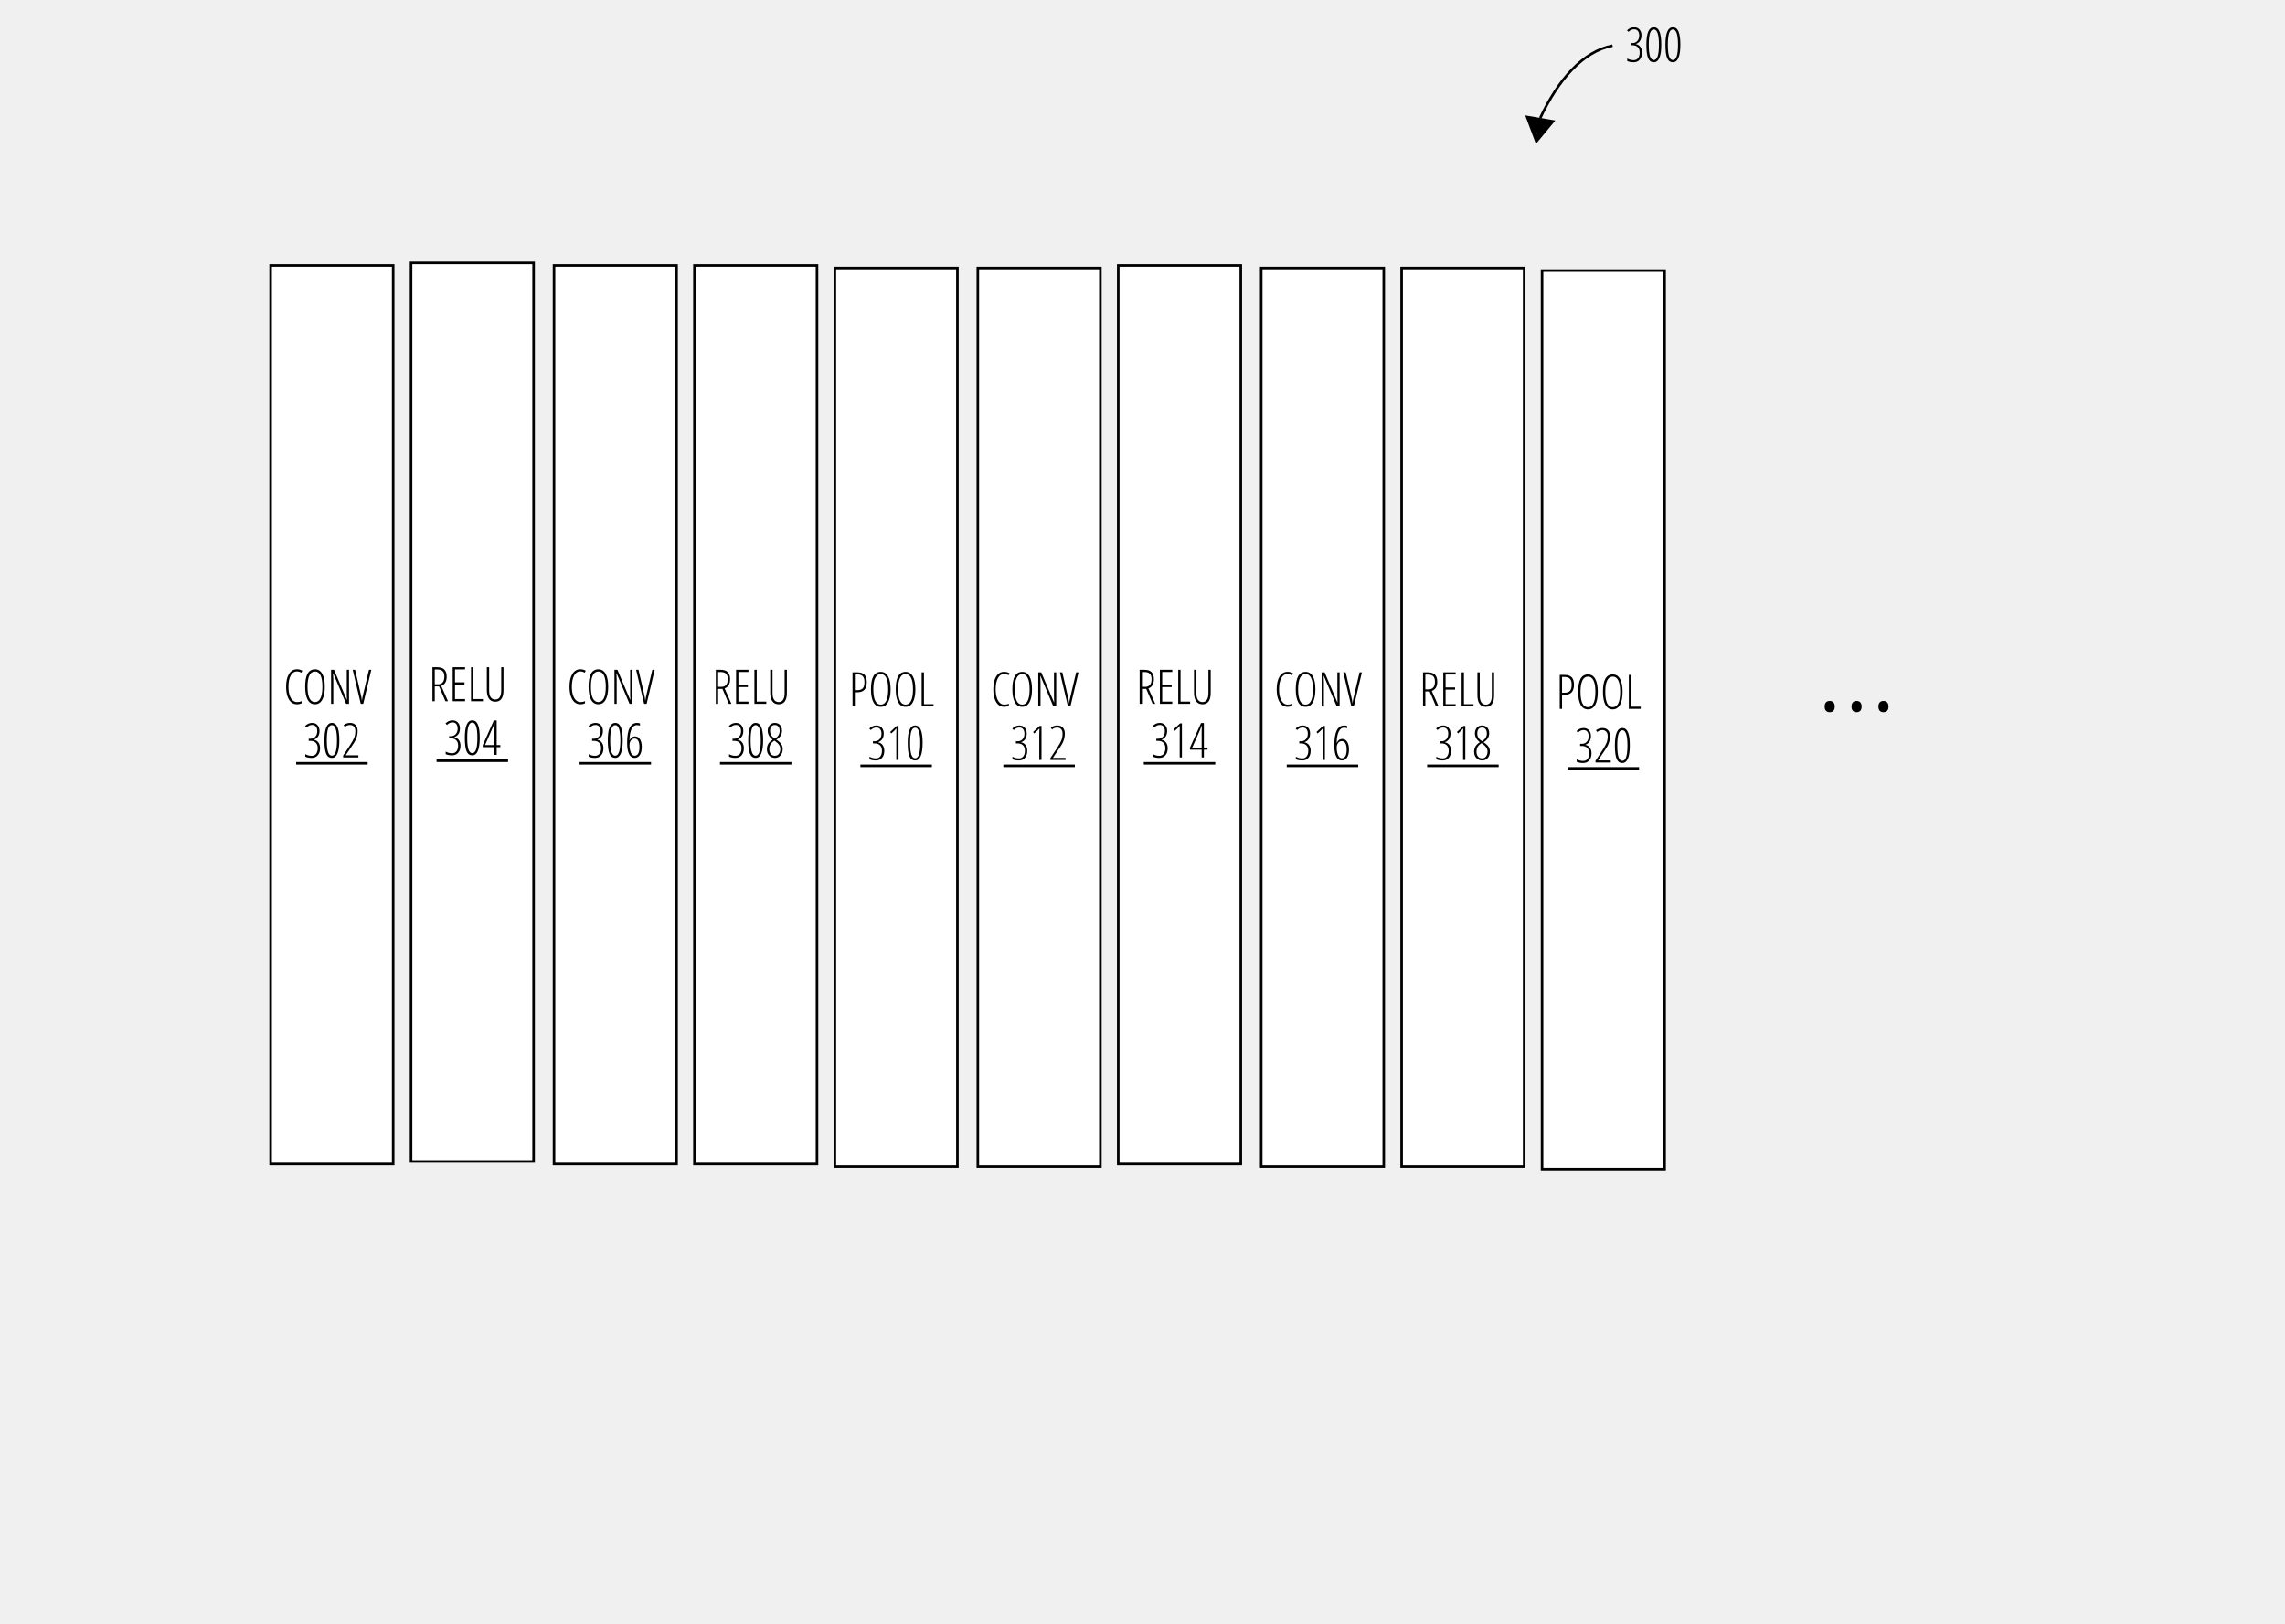
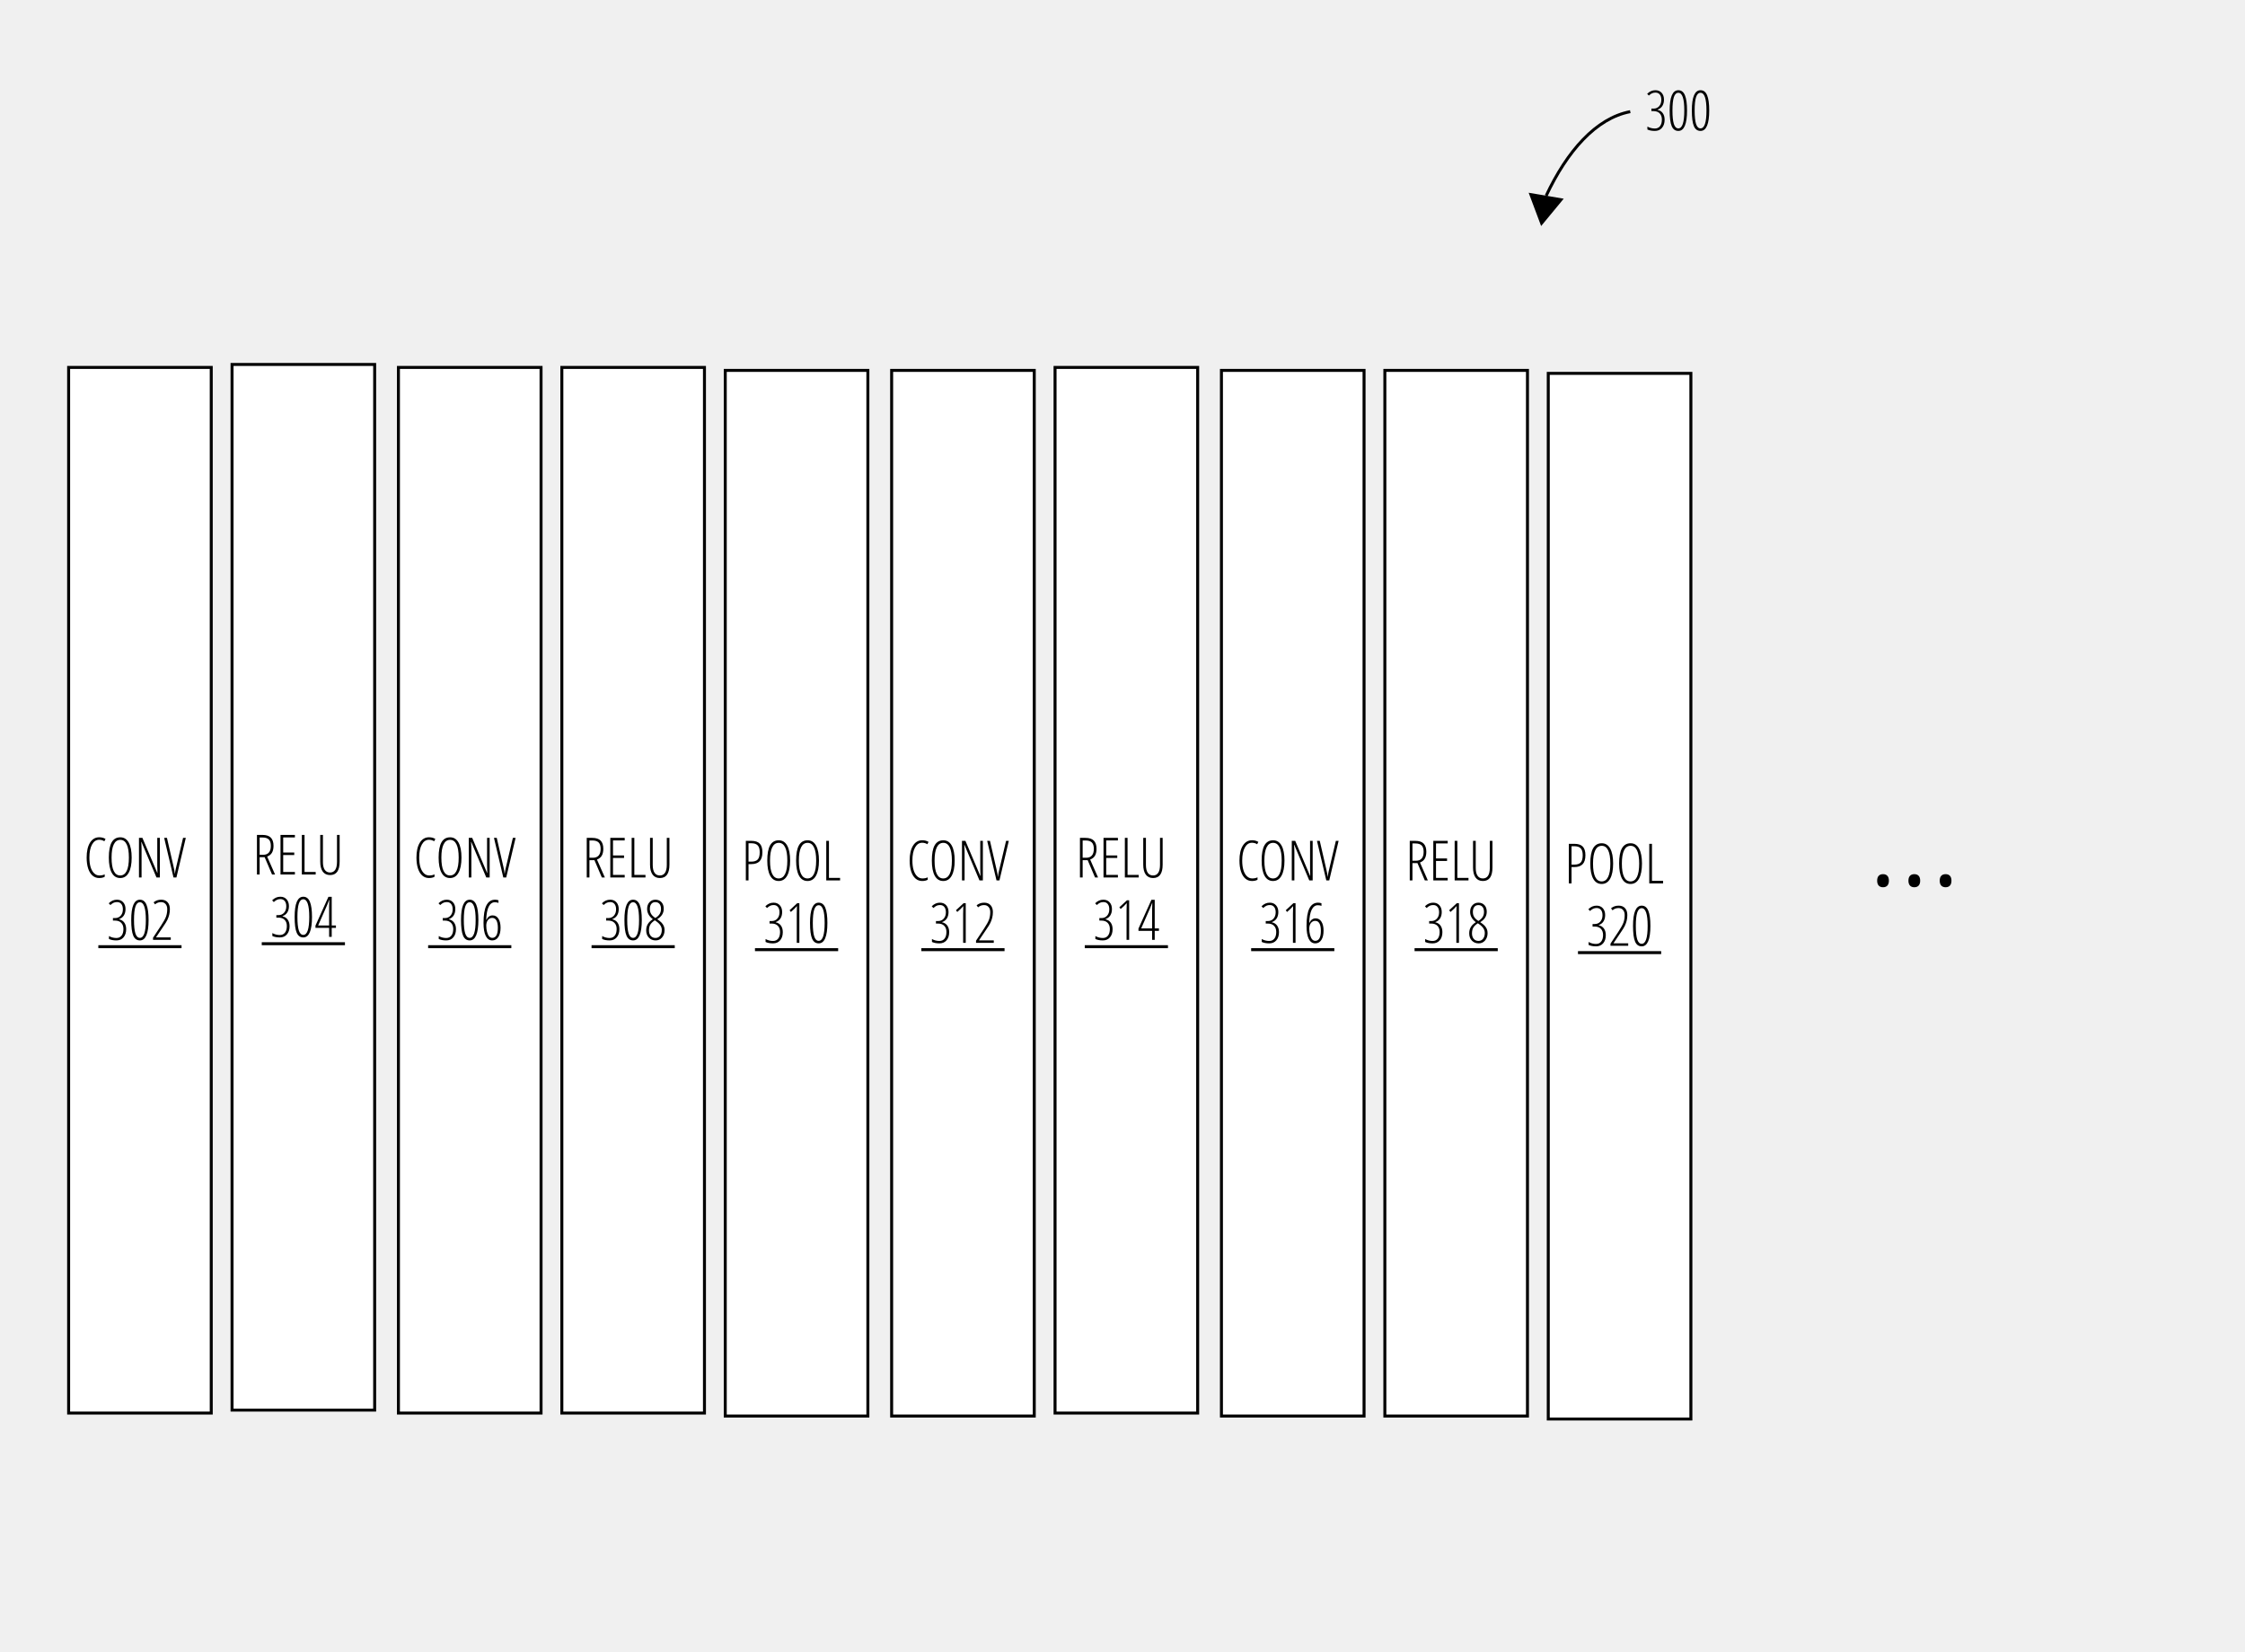
- <svg xmlns="http://www.w3.org/2000/svg" version="1.1" width="895" height="636">
+ <svg xmlns="http://www.w3.org/2000/svg" version="1.1" width="672.7" height="495.087" viewBox="82.9 7.212 755.6 502.3">
  <g>
    <g transform="translate(603.3,17.9)">
      <polygon fill="#000000" points="0,0 4.2,11.2 11.8,2" transform="translate(-5.9,27.3)" />
      <rect fill="none" width="1" height="1" transform="translate(33.3,-0.5)" />
      <g>
        <g>
          <rect x="0" y="0" width="28.3" height="28.3" opacity="0" />
          <path fill="none" stroke="#000000" stroke-width="1" d="M28.3,0C16.7,2.2,7,13.4,0,28.3" />
        </g>
      </g>
      <rect stroke="none" stroke-width="0" fill="#FFFFFF" x="0" y="0" width="0" height="0" />
      <path stroke="#000000" fill="none" />
      <text font-family="OpenSansCondensedLight" font-size="14pt" fill="black" transform="translate(0,0)" />
      <rect stroke-width="0" fill="none" width="1" height="1" transform="translate(33.3,-0.5)" />
      <text font-family="OpenSansCondensedLight" font-size="14pt" fill="black" text-decoration="none" transform="translate(33.3,-0.5)">
        <tspan x="0" y="6.8">300</tspan>
      </text>
      <path stroke="#000000" fill="none" transform="translate(33.3,-0.5)" />
    </g>
    <g transform="translate(106,104)">
      <g>
        <g>
          <path d="M48,0H0v352h48V0L48,0z" stroke="#000000" stroke-dasharray="none" fill="#FFFFFF" />
          <rect x="2.1" y="16" width="43.8" height="319.9" fill="none" />
          <circle fill="none" cx="24" cy="0" r="0.1" />
          <circle fill="none" cx="35.9" cy="0" r="0.1" />
          <circle fill="none" cx="48" cy="88.8" r="0.1" />
          <circle fill="none" cx="48" cy="176" r="0.1" />
          <circle fill="none" cx="48" cy="263.2" r="0.1" />
          <circle fill="none" cx="35.9" cy="352" r="0.1" />
          <circle fill="none" cx="24" cy="352" r="0.1" />
          <circle fill="none" cx="12.1" cy="352" r="0.1" />
          <circle fill="none" cx="0" cy="263.2" r="0.1" />
          <circle fill="none" cx="0" cy="176" r="0.1" />
          <circle fill="none" cx="0" cy="88.8" r="0.1" />
          <circle fill="none" cx="12.1" cy="0" r="0.1" />
        </g>
      </g>
      <rect stroke="none" stroke-width="0" fill="#FFFFFF" x="0" y="0" width="0" height="0" transform="translate(47.9,175.9)" />
      <path stroke="#000000" fill="none" d="" />
      <text font-family="OpenSansCondensedLight" font-size="14pt" fill="black" transform="translate(47.9,175.9)" />
      <rect stroke-width="0" fill="none" width="43.8" height="319.9" transform="translate(2.1,16)" />
      <text font-family="OpenSansCondensedLight" font-size="14pt" fill="black" transform="translate(2.1,16)" text-anchor="middle">
        <tspan x="21.9" y="155.7">CONV</tspan>
        <tspan x="21.9" y="176.7">302</tspan>
      </text>
      <path stroke="#000000" fill="none" transform="translate(2.1,16)" d="M 7.9 179 35.9 179" />
    </g>
    <g transform="translate(161,103)">
      <g>
        <g>
          <path d="M48,0H0v352h48V0L48,0z" stroke="#000000" stroke-dasharray="none" fill="#FFFFFF" />
          <rect x="2.1" y="16" width="43.8" height="319.9" fill="none" />
          <circle fill="none" cx="24" cy="0" r="0.1" />
          <circle fill="none" cx="35.9" cy="0" r="0.1" />
          <circle fill="none" cx="48" cy="88.8" r="0.1" />
          <circle fill="none" cx="48" cy="176" r="0.1" />
          <circle fill="none" cx="48" cy="263.2" r="0.1" />
          <circle fill="none" cx="35.9" cy="352" r="0.1" />
          <circle fill="none" cx="24" cy="352" r="0.1" />
          <circle fill="none" cx="12.1" cy="352" r="0.1" />
          <circle fill="none" cx="0" cy="263.2" r="0.1" />
          <circle fill="none" cx="0" cy="176" r="0.1" />
          <circle fill="none" cx="0" cy="88.8" r="0.1" />
          <circle fill="none" cx="12.1" cy="0" r="0.1" />
        </g>
      </g>
      <rect stroke="none" stroke-width="0" fill="#FFFFFF" x="0" y="0" width="0" height="0" transform="translate(47.9,175.9)" />
      <path stroke="#000000" fill="none" d="" />
      <text font-family="OpenSansCondensedLight" font-size="14pt" fill="black" transform="translate(47.9,175.9)" />
      <rect stroke-width="0" fill="none" width="43.8" height="319.9" transform="translate(2.1,16)" />
      <text font-family="OpenSansCondensedLight" font-size="14pt" fill="black" transform="translate(2.1,16)" text-anchor="middle">
        <tspan x="21.9" y="155.7">RELU</tspan>
        <tspan x="21.9" y="176.7">304</tspan>
      </text>
      <path stroke="#000000" fill="none" transform="translate(2.1,16)" d="M 7.9 179 35.9 179" />
    </g>
    <g transform="translate(217,104)">
      <g>
        <g>
          <path d="M48,0H0v352h48V0L48,0z" stroke="#000000" stroke-dasharray="none" fill="#FFFFFF" />
          <rect x="2.1" y="16" width="43.8" height="319.9" fill="none" />
          <circle fill="none" cx="24" cy="0" r="0.1" />
          <circle fill="none" cx="35.9" cy="0" r="0.1" />
          <circle fill="none" cx="48" cy="88.8" r="0.1" />
          <circle fill="none" cx="48" cy="176" r="0.1" />
          <circle fill="none" cx="48" cy="263.2" r="0.1" />
          <circle fill="none" cx="35.9" cy="352" r="0.1" />
          <circle fill="none" cx="24" cy="352" r="0.1" />
          <circle fill="none" cx="12.1" cy="352" r="0.1" />
          <circle fill="none" cx="0" cy="263.2" r="0.1" />
          <circle fill="none" cx="0" cy="176" r="0.1" />
          <circle fill="none" cx="0" cy="88.8" r="0.1" />
          <circle fill="none" cx="12.1" cy="0" r="0.1" />
        </g>
      </g>
      <rect stroke="none" stroke-width="0" fill="#FFFFFF" x="0" y="0" width="0" height="0" transform="translate(47.9,175.9)" />
      <path stroke="#000000" fill="none" d="" />
      <text font-family="OpenSansCondensedLight" font-size="14pt" fill="black" transform="translate(47.9,175.9)" />
      <rect stroke-width="0" fill="none" width="43.8" height="319.9" transform="translate(2.1,16)" />
      <text font-family="OpenSansCondensedLight" font-size="14pt" fill="black" transform="translate(2.1,16)" text-anchor="middle">
        <tspan x="21.9" y="155.7">CONV</tspan>
        <tspan x="21.9" y="176.7">306</tspan>
      </text>
      <path stroke="#000000" fill="none" transform="translate(2.1,16)" d="M 7.9 179 35.9 179" />
    </g>
    <g transform="translate(383,105)">
      <g>
        <g>
          <path d="M48,0H0v352h48V0L48,0z" stroke="#000000" stroke-dasharray="none" fill="#FFFFFF" />
          <rect x="2.1" y="16" width="43.8" height="319.9" fill="none" />
          <circle fill="none" cx="24" cy="0" r="0.1" />
          <circle fill="none" cx="35.9" cy="0" r="0.1" />
          <circle fill="none" cx="48" cy="88.8" r="0.1" />
          <circle fill="none" cx="48" cy="176" r="0.1" />
          <circle fill="none" cx="48" cy="263.2" r="0.1" />
          <circle fill="none" cx="35.9" cy="352" r="0.1" />
          <circle fill="none" cx="24" cy="352" r="0.1" />
          <circle fill="none" cx="12.1" cy="352" r="0.1" />
          <circle fill="none" cx="0" cy="263.2" r="0.1" />
          <circle fill="none" cx="0" cy="176" r="0.1" />
          <circle fill="none" cx="0" cy="88.8" r="0.1" />
          <circle fill="none" cx="12.1" cy="0" r="0.1" />
        </g>
      </g>
      <rect stroke="none" stroke-width="0" fill="#FFFFFF" x="0" y="0" width="0" height="0" transform="translate(47.9,175.9)" />
      <path stroke="#000000" fill="none" d="" />
      <text font-family="OpenSansCondensedLight" font-size="14pt" fill="black" transform="translate(47.9,175.9)" />
      <rect stroke-width="0" fill="none" width="43.8" height="319.9" transform="translate(2.1,16)" />
      <text font-family="OpenSansCondensedLight" font-size="14pt" fill="black" transform="translate(2.1,16)" text-anchor="middle">
        <tspan x="21.9" y="155.7">CONV</tspan>
        <tspan x="21.9" y="176.7">312</tspan>
      </text>
      <path stroke="#000000" fill="none" transform="translate(2.1,16)" d="M 7.9 179 35.9 179" />
    </g>
    <g transform="translate(272,104)">
      <g>
        <g>
          <path d="M48,0H0v352h48V0L48,0z" stroke="#000000" stroke-dasharray="none" fill="#FFFFFF" />
          <rect x="2.1" y="16" width="43.8" height="319.9" fill="none" />
          <circle fill="none" cx="24" cy="0" r="0.1" />
          <circle fill="none" cx="35.9" cy="0" r="0.1" />
          <circle fill="none" cx="48" cy="88.8" r="0.1" />
          <circle fill="none" cx="48" cy="176" r="0.1" />
          <circle fill="none" cx="48" cy="263.2" r="0.1" />
          <circle fill="none" cx="35.9" cy="352" r="0.1" />
          <circle fill="none" cx="24" cy="352" r="0.1" />
          <circle fill="none" cx="12.1" cy="352" r="0.1" />
          <circle fill="none" cx="0" cy="263.2" r="0.1" />
          <circle fill="none" cx="0" cy="176" r="0.1" />
          <circle fill="none" cx="0" cy="88.8" r="0.1" />
          <circle fill="none" cx="12.1" cy="0" r="0.1" />
        </g>
      </g>
      <rect stroke="none" stroke-width="0" fill="#FFFFFF" x="0" y="0" width="0" height="0" transform="translate(47.9,175.9)" />
      <path stroke="#000000" fill="none" d="" />
      <text font-family="OpenSansCondensedLight" font-size="14pt" fill="black" transform="translate(47.9,175.9)" />
      <rect stroke-width="0" fill="none" width="43.8" height="319.9" transform="translate(2.1,16)" />
      <text font-family="OpenSansCondensedLight" font-size="14pt" fill="black" transform="translate(2.1,16)" text-anchor="middle">
        <tspan x="21.9" y="155.7">RELU</tspan>
        <tspan x="21.9" y="176.7">308</tspan>
      </text>
      <path stroke="#000000" fill="none" transform="translate(2.1,16)" d="M 7.9 179 35.9 179" />
    </g>
    <g transform="translate(438,104)">
      <g>
        <g>
          <path d="M48,0H0v352h48V0L48,0z" stroke="#000000" stroke-dasharray="none" fill="#FFFFFF" />
          <rect x="2.1" y="16" width="43.8" height="319.9" fill="none" />
          <circle fill="none" cx="24" cy="0" r="0.1" />
          <circle fill="none" cx="35.9" cy="0" r="0.1" />
          <circle fill="none" cx="48" cy="88.8" r="0.1" />
          <circle fill="none" cx="48" cy="176" r="0.1" />
          <circle fill="none" cx="48" cy="263.2" r="0.1" />
          <circle fill="none" cx="35.9" cy="352" r="0.1" />
          <circle fill="none" cx="24" cy="352" r="0.1" />
          <circle fill="none" cx="12.1" cy="352" r="0.1" />
          <circle fill="none" cx="0" cy="263.2" r="0.1" />
          <circle fill="none" cx="0" cy="176" r="0.1" />
          <circle fill="none" cx="0" cy="88.8" r="0.1" />
          <circle fill="none" cx="12.1" cy="0" r="0.1" />
        </g>
      </g>
      <rect stroke="none" stroke-width="0" fill="#FFFFFF" x="0" y="0" width="0" height="0" transform="translate(47.9,175.9)" />
      <path stroke="#000000" fill="none" d="" />
      <text font-family="OpenSansCondensedLight" font-size="14pt" fill="black" transform="translate(47.9,175.9)" />
      <rect stroke-width="0" fill="none" width="43.8" height="319.9" transform="translate(2.1,16)" />
      <text font-family="OpenSansCondensedLight" font-size="14pt" fill="black" transform="translate(2.1,16)" text-anchor="middle">
        <tspan x="21.9" y="155.7">RELU</tspan>
        <tspan x="21.9" y="176.7">314</tspan>
      </text>
      <path stroke="#000000" fill="none" transform="translate(2.1,16)" d="M 7.9 179 35.9 179" />
    </g>
    <g transform="translate(494,105)">
      <g>
        <g>
          <path d="M48,0H0v352h48V0L48,0z" stroke="#000000" stroke-dasharray="none" fill="#FFFFFF" />
          <rect x="2.1" y="16" width="43.8" height="319.9" fill="none" />
          <circle fill="none" cx="24" cy="0" r="0.1" />
          <circle fill="none" cx="35.9" cy="0" r="0.1" />
          <circle fill="none" cx="48" cy="88.8" r="0.1" />
          <circle fill="none" cx="48" cy="176" r="0.1" />
          <circle fill="none" cx="48" cy="263.2" r="0.1" />
          <circle fill="none" cx="35.9" cy="352" r="0.1" />
          <circle fill="none" cx="24" cy="352" r="0.1" />
          <circle fill="none" cx="12.1" cy="352" r="0.1" />
          <circle fill="none" cx="0" cy="263.2" r="0.1" />
          <circle fill="none" cx="0" cy="176" r="0.1" />
          <circle fill="none" cx="0" cy="88.8" r="0.1" />
          <circle fill="none" cx="12.1" cy="0" r="0.1" />
        </g>
      </g>
      <rect stroke="none" stroke-width="0" fill="#FFFFFF" x="0" y="0" width="0" height="0" transform="translate(47.9,175.9)" />
      <path stroke="#000000" fill="none" d="" />
      <text font-family="OpenSansCondensedLight" font-size="14pt" fill="black" transform="translate(47.9,175.9)" />
      <rect stroke-width="0" fill="none" width="43.8" height="319.9" transform="translate(2.1,16)" />
      <text font-family="OpenSansCondensedLight" font-size="14pt" fill="black" transform="translate(2.1,16)" text-anchor="middle">
        <tspan x="21.9" y="155.7">CONV</tspan>
        <tspan x="21.9" y="176.7">316</tspan>
      </text>
      <path stroke="#000000" fill="none" transform="translate(2.1,16)" d="M 7.9 179 35.9 179" />
    </g>
    <g transform="translate(327,105)">
      <g>
        <g>
          <path d="M48,0H0v352h48V0L48,0z" stroke="#000000" stroke-dasharray="none" fill="#FFFFFF" />
          <rect x="2.1" y="16" width="43.8" height="319.9" fill="none" />
          <circle fill="none" cx="24" cy="0" r="0.1" />
          <circle fill="none" cx="35.9" cy="0" r="0.1" />
          <circle fill="none" cx="48" cy="88.8" r="0.1" />
          <circle fill="none" cx="48" cy="176" r="0.1" />
          <circle fill="none" cx="48" cy="263.2" r="0.1" />
          <circle fill="none" cx="35.9" cy="352" r="0.1" />
          <circle fill="none" cx="24" cy="352" r="0.1" />
          <circle fill="none" cx="12.1" cy="352" r="0.1" />
          <circle fill="none" cx="0" cy="263.2" r="0.1" />
          <circle fill="none" cx="0" cy="176" r="0.1" />
          <circle fill="none" cx="0" cy="88.8" r="0.1" />
          <circle fill="none" cx="12.1" cy="0" r="0.1" />
        </g>
      </g>
      <rect stroke="none" stroke-width="0" fill="#FFFFFF" x="0" y="0" width="0" height="0" transform="translate(47.9,175.9)" />
      <path stroke="#000000" fill="none" d="" />
      <text font-family="OpenSansCondensedLight" font-size="14pt" fill="black" transform="translate(47.9,175.9)" />
      <rect stroke-width="0" fill="none" width="43.8" height="319.9" transform="translate(2.1,16)" />
      <text font-family="OpenSansCondensedLight" font-size="14pt" fill="black" transform="translate(2.1,16)" text-anchor="middle">
        <tspan x="21.9" y="155.7">POOL</tspan>
        <tspan x="21.9" y="176.7">310</tspan>
      </text>
      <path stroke="#000000" fill="none" transform="translate(2.1,16)" d="M 7.9 179 35.9 179" />
    </g>
    <g transform="translate(549,105)">
      <g>
        <g>
          <path d="M48,0H0v352h48V0L48,0z" stroke="#000000" stroke-dasharray="none" fill="#FFFFFF" />
          <rect x="2.1" y="16" width="43.8" height="319.9" fill="none" />
          <circle fill="none" cx="24" cy="0" r="0.1" />
          <circle fill="none" cx="35.9" cy="0" r="0.1" />
          <circle fill="none" cx="48" cy="88.8" r="0.1" />
          <circle fill="none" cx="48" cy="176" r="0.1" />
          <circle fill="none" cx="48" cy="263.2" r="0.1" />
          <circle fill="none" cx="35.9" cy="352" r="0.1" />
          <circle fill="none" cx="24" cy="352" r="0.1" />
          <circle fill="none" cx="12.1" cy="352" r="0.1" />
          <circle fill="none" cx="0" cy="263.2" r="0.1" />
          <circle fill="none" cx="0" cy="176" r="0.1" />
          <circle fill="none" cx="0" cy="88.8" r="0.1" />
          <circle fill="none" cx="12.1" cy="0" r="0.1" />
        </g>
      </g>
      <rect stroke="none" stroke-width="0" fill="#FFFFFF" x="0" y="0" width="0" height="0" transform="translate(47.9,175.9)" />
      <path stroke="#000000" fill="none" d="" />
      <text font-family="OpenSansCondensedLight" font-size="14pt" fill="black" transform="translate(47.9,175.9)" />
      <rect stroke-width="0" fill="none" width="43.8" height="319.9" transform="translate(2.1,16)" />
      <text font-family="OpenSansCondensedLight" font-size="14pt" fill="black" transform="translate(2.1,16)" text-anchor="middle">
        <tspan x="21.9" y="155.7">RELU</tspan>
        <tspan x="21.9" y="176.7">318</tspan>
      </text>
      <path stroke="#000000" fill="none" transform="translate(2.1,16)" d="M 7.9 179 35.9 179" />
    </g>
    <g transform="translate(604,106)">
      <g>
        <g>
          <path d="M48,0H0v352h48V0L48,0z" stroke="#000000" stroke-dasharray="none" fill="#FFFFFF" />
          <rect x="2.1" y="16" width="43.8" height="319.9" fill="none" />
          <circle fill="none" cx="24" cy="0" r="0.1" />
          <circle fill="none" cx="35.9" cy="0" r="0.1" />
          <circle fill="none" cx="48" cy="88.8" r="0.1" />
          <circle fill="none" cx="48" cy="176" r="0.1" />
          <circle fill="none" cx="48" cy="263.2" r="0.1" />
          <circle fill="none" cx="35.9" cy="352" r="0.1" />
          <circle fill="none" cx="24" cy="352" r="0.1" />
          <circle fill="none" cx="12.1" cy="352" r="0.1" />
          <circle fill="none" cx="0" cy="263.2" r="0.1" />
          <circle fill="none" cx="0" cy="176" r="0.1" />
          <circle fill="none" cx="0" cy="88.8" r="0.1" />
          <circle fill="none" cx="12.1" cy="0" r="0.1" />
        </g>
      </g>
      <rect stroke="none" stroke-width="0" fill="#FFFFFF" x="0" y="0" width="0" height="0" transform="translate(47.9,175.9)" />
      <path stroke="#000000" fill="none" d="" />
      <text font-family="OpenSansCondensedLight" font-size="14pt" fill="black" transform="translate(47.9,175.9)" />
      <rect stroke-width="0" fill="none" width="43.8" height="319.9" transform="translate(2.1,16)" />
      <text font-family="OpenSansCondensedLight" font-size="14pt" fill="black" transform="translate(2.1,16)" text-anchor="middle">
        <tspan x="21.9" y="155.7">POOL</tspan>
        <tspan x="21.9" y="176.7">320</tspan>
      </text>
      <path stroke="#000000" fill="none" transform="translate(2.1,16)" d="M 7.9 179 35.9 179" />
    </g>
    <g transform="translate(698.8,265.2)">
      <g>
        <g>
          <path d="M56.7,0H0v24.2h56.7V0L56.7,0z" fill="none" stroke="none" stroke-dasharray="none" />
          <rect x="2.5" y="1.1" width="51.7" height="22" fill="none" />
          <circle fill="none" cx="28.3" cy="0" r="0.1" />
          <circle fill="none" cx="42.4" cy="0" r="0.1" />
          <circle fill="none" cx="56.7" cy="6.1" r="0.1" />
          <circle fill="none" cx="56.7" cy="12.1" r="0.1" />
          <circle fill="none" cx="56.7" cy="18.1" r="0.1" />
          <circle fill="none" cx="42.4" cy="24.2" r="0.1" />
          <circle fill="none" cx="28.3" cy="24.2" r="0.1" />
          <circle fill="none" cx="14.3" cy="24.2" r="0.1" />
          <circle fill="none" cx="0" cy="18.1" r="0.1" />
          <circle fill="none" cx="0" cy="12.1" r="0.1" />
          <circle fill="none" cx="0" cy="6.1" r="0.1" />
          <circle fill="none" cx="14.3" cy="0" r="0.1" />
        </g>
      </g>
      <rect stroke="none" stroke-width="0" fill="#FFFFFF" x="0" y="0" width="0" height="0" transform="translate(56.6,12)" />
      <path stroke="#000000" fill="none" d="" />
      <text font-family="OpenSansCondensedLight" font-size="14pt" fill="black" transform="translate(56.6,12)" />
      <rect stroke-width="0" fill="none" width="51.7" height="22" transform="translate(2.5,1.1)" />
      <text font-family="OpenSansCondensedLight" font-size="14pt" fill="black" transform="translate(2.5,1.1)" text-anchor="middle">
        <tspan x="25.9" y="17.3">• • •</tspan>
      </text>
      <path stroke="#000000" fill="none" transform="translate(2.5,1.1)" d="M 0 0" />
    </g>
    <g transform="translate(83,478)">
      <g>
        <g>
          <path d="M666,0H0v24.2h666V0L666,0z" fill="none" stroke="none" stroke-dasharray="none" />
          <rect x="29.1" y="1.1" width="607.8" height="22" fill="none" />
          <circle fill="none" cx="333" cy="0" r="0.1" />
          <circle fill="none" cx="498" cy="0" r="0.1" />
          <circle fill="none" cx="666" cy="6.1" r="0.1" />
          <circle fill="none" cx="666" cy="12.1" r="0.1" />
          <circle fill="none" cx="666" cy="18.1" r="0.1" />
          <circle fill="none" cx="498" cy="24.2" r="0.1" />
          <circle fill="none" cx="333" cy="24.2" r="0.1" />
          <circle fill="none" cx="168" cy="24.2" r="0.1" />
          <circle fill="none" cx="0" cy="18.1" r="0.1" />
          <circle fill="none" cx="0" cy="12.1" r="0.1" />
          <circle fill="none" cx="0" cy="6.1" r="0.1" />
          <circle fill="none" cx="168" cy="0" r="0.1" />
        </g>
      </g>
      <rect stroke="none" stroke-width="0" fill="#FFFFFF" x="0" y="0" width="0" height="0" transform="translate(665.9,12)" />
      <path stroke="#000000" fill="none" d="" />
      <text font-family="OpenSansCondensedLight" font-size="14pt" fill="black" transform="translate(665.9,12)" />
      <rect stroke-width="0" fill="none" width="607.8" height="22" transform="translate(29.1,1.1)" />
      <text font-family="OpenSansCondensedLight" font-size="14pt" fill="black" transform="translate(29.1,1.1)" text-anchor="middle">
        <tspan x="303.9" y="17.3"> </tspan>
      </text>
      <path stroke="#000000" fill="none" transform="translate(29.1,1.1)" d="M 0 0" />
    </g>
  </g>
  <defs />
</svg>
